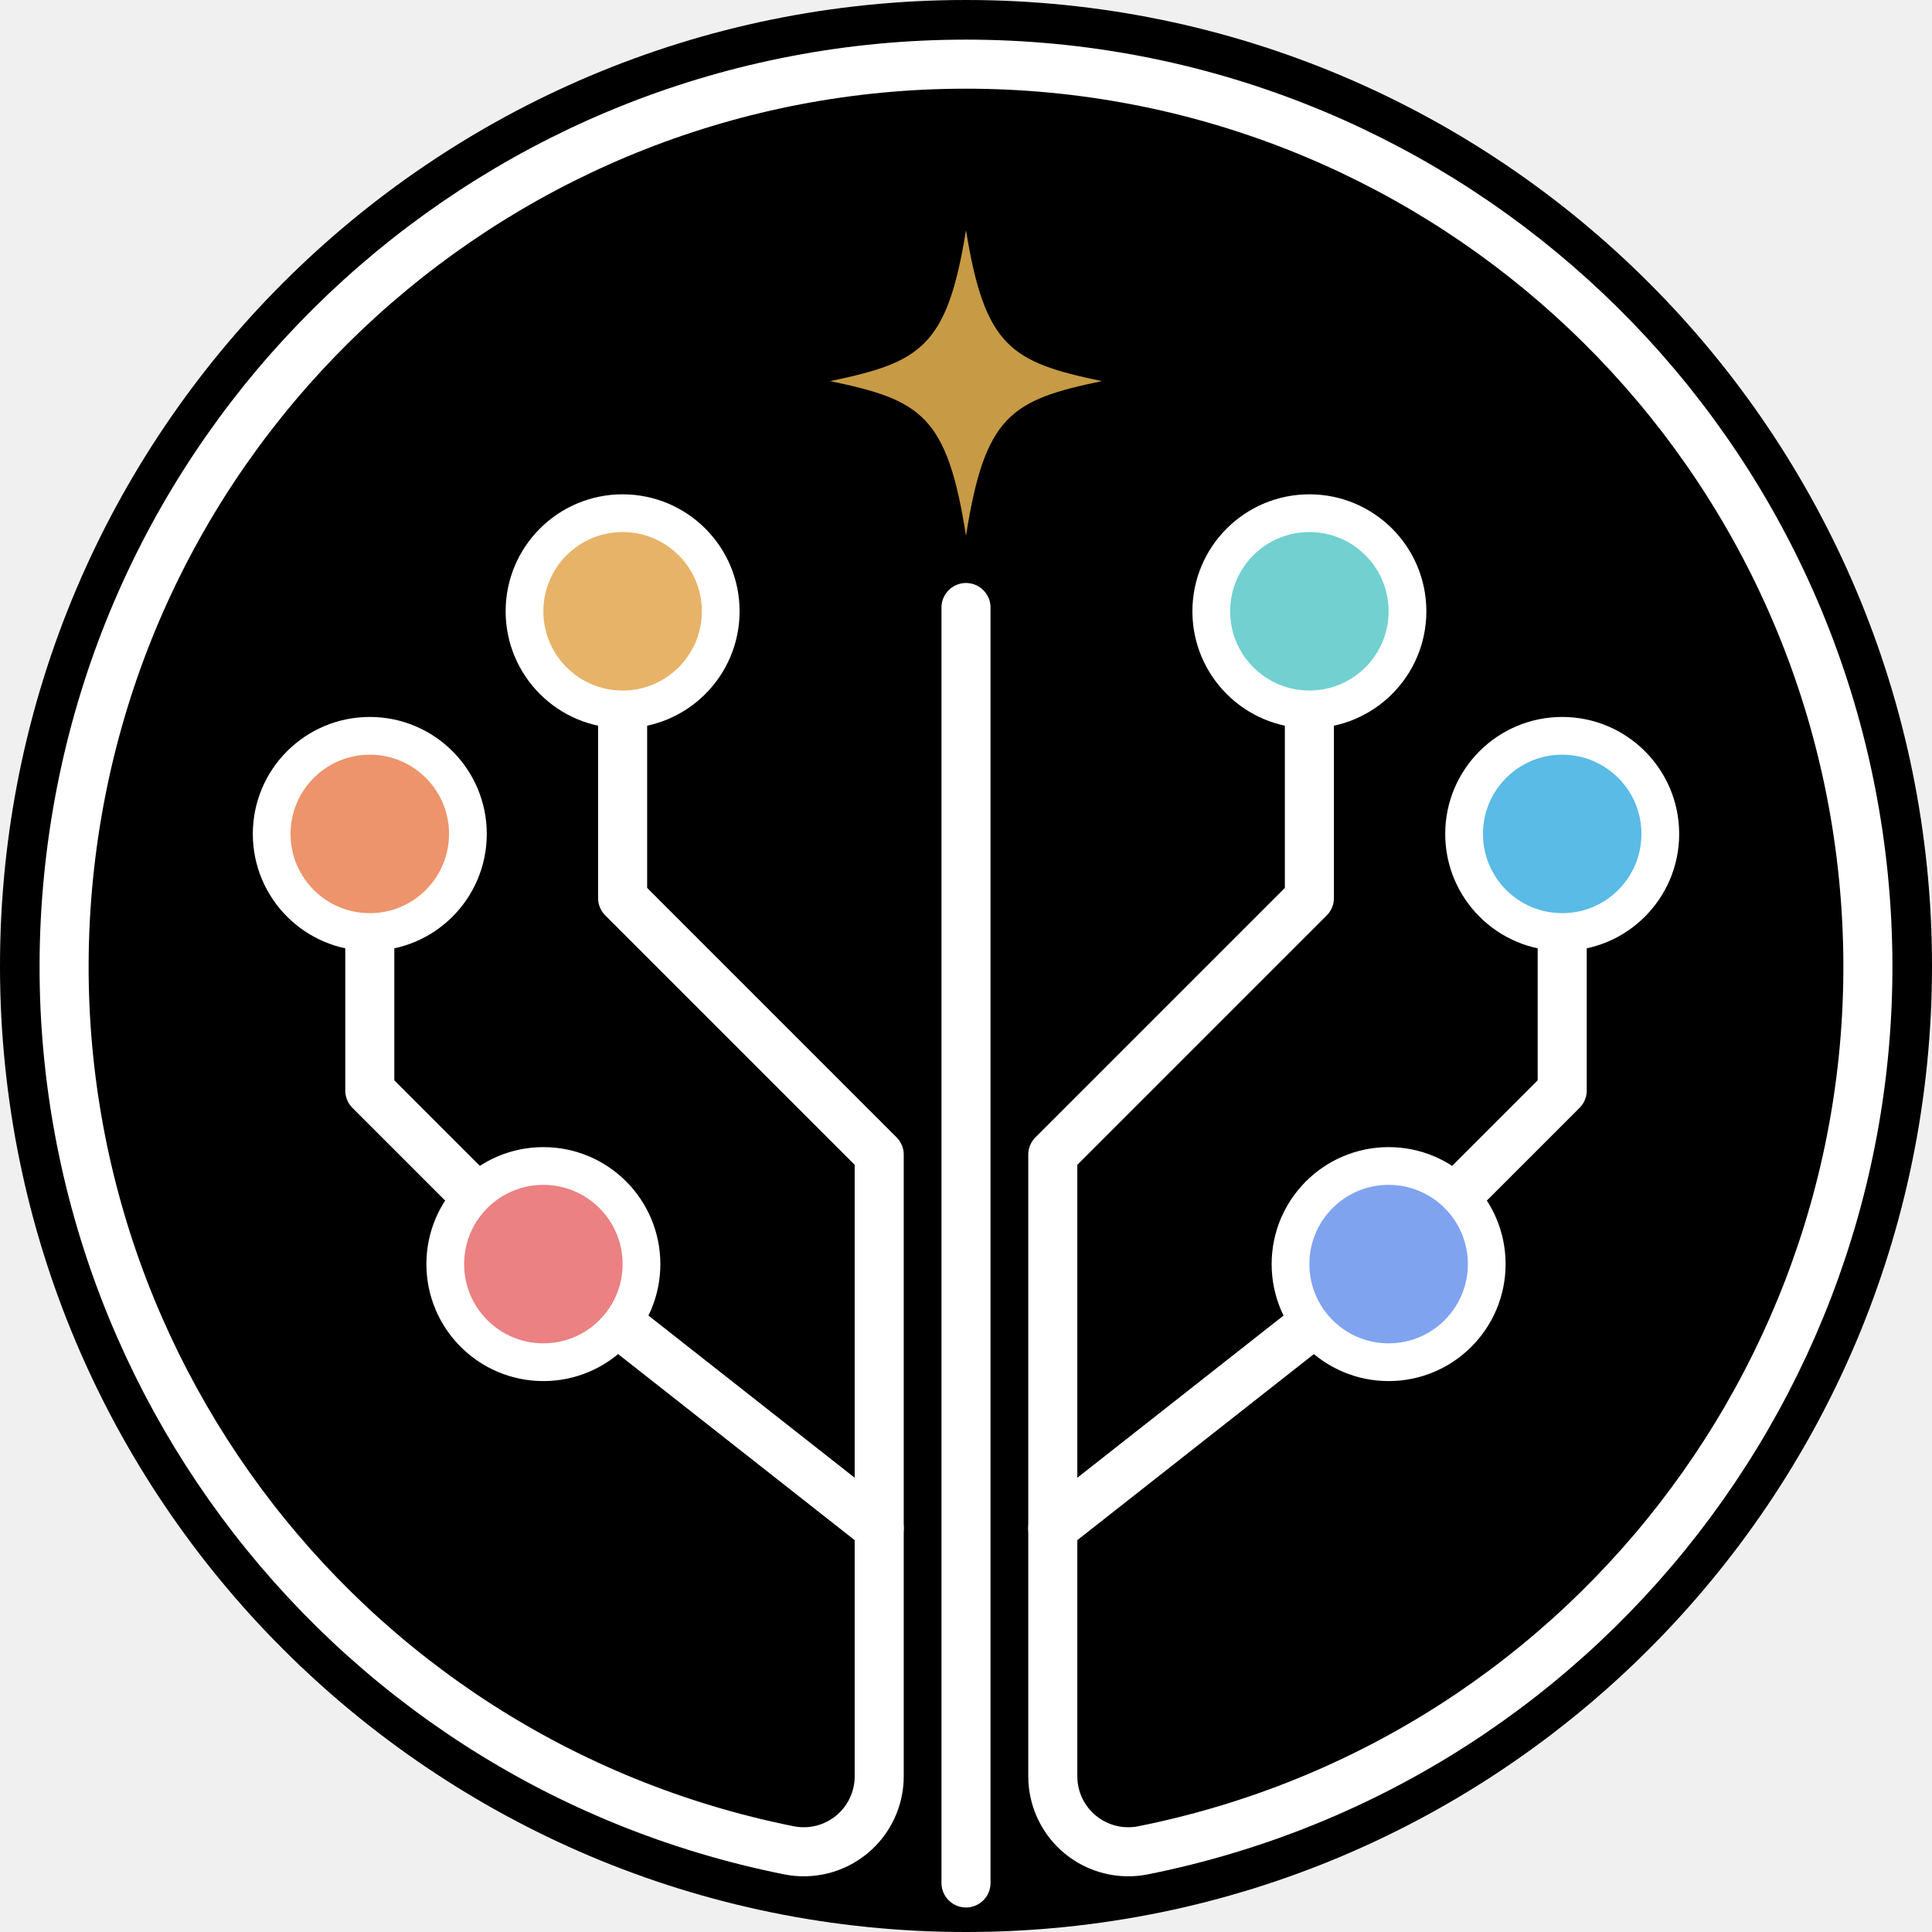
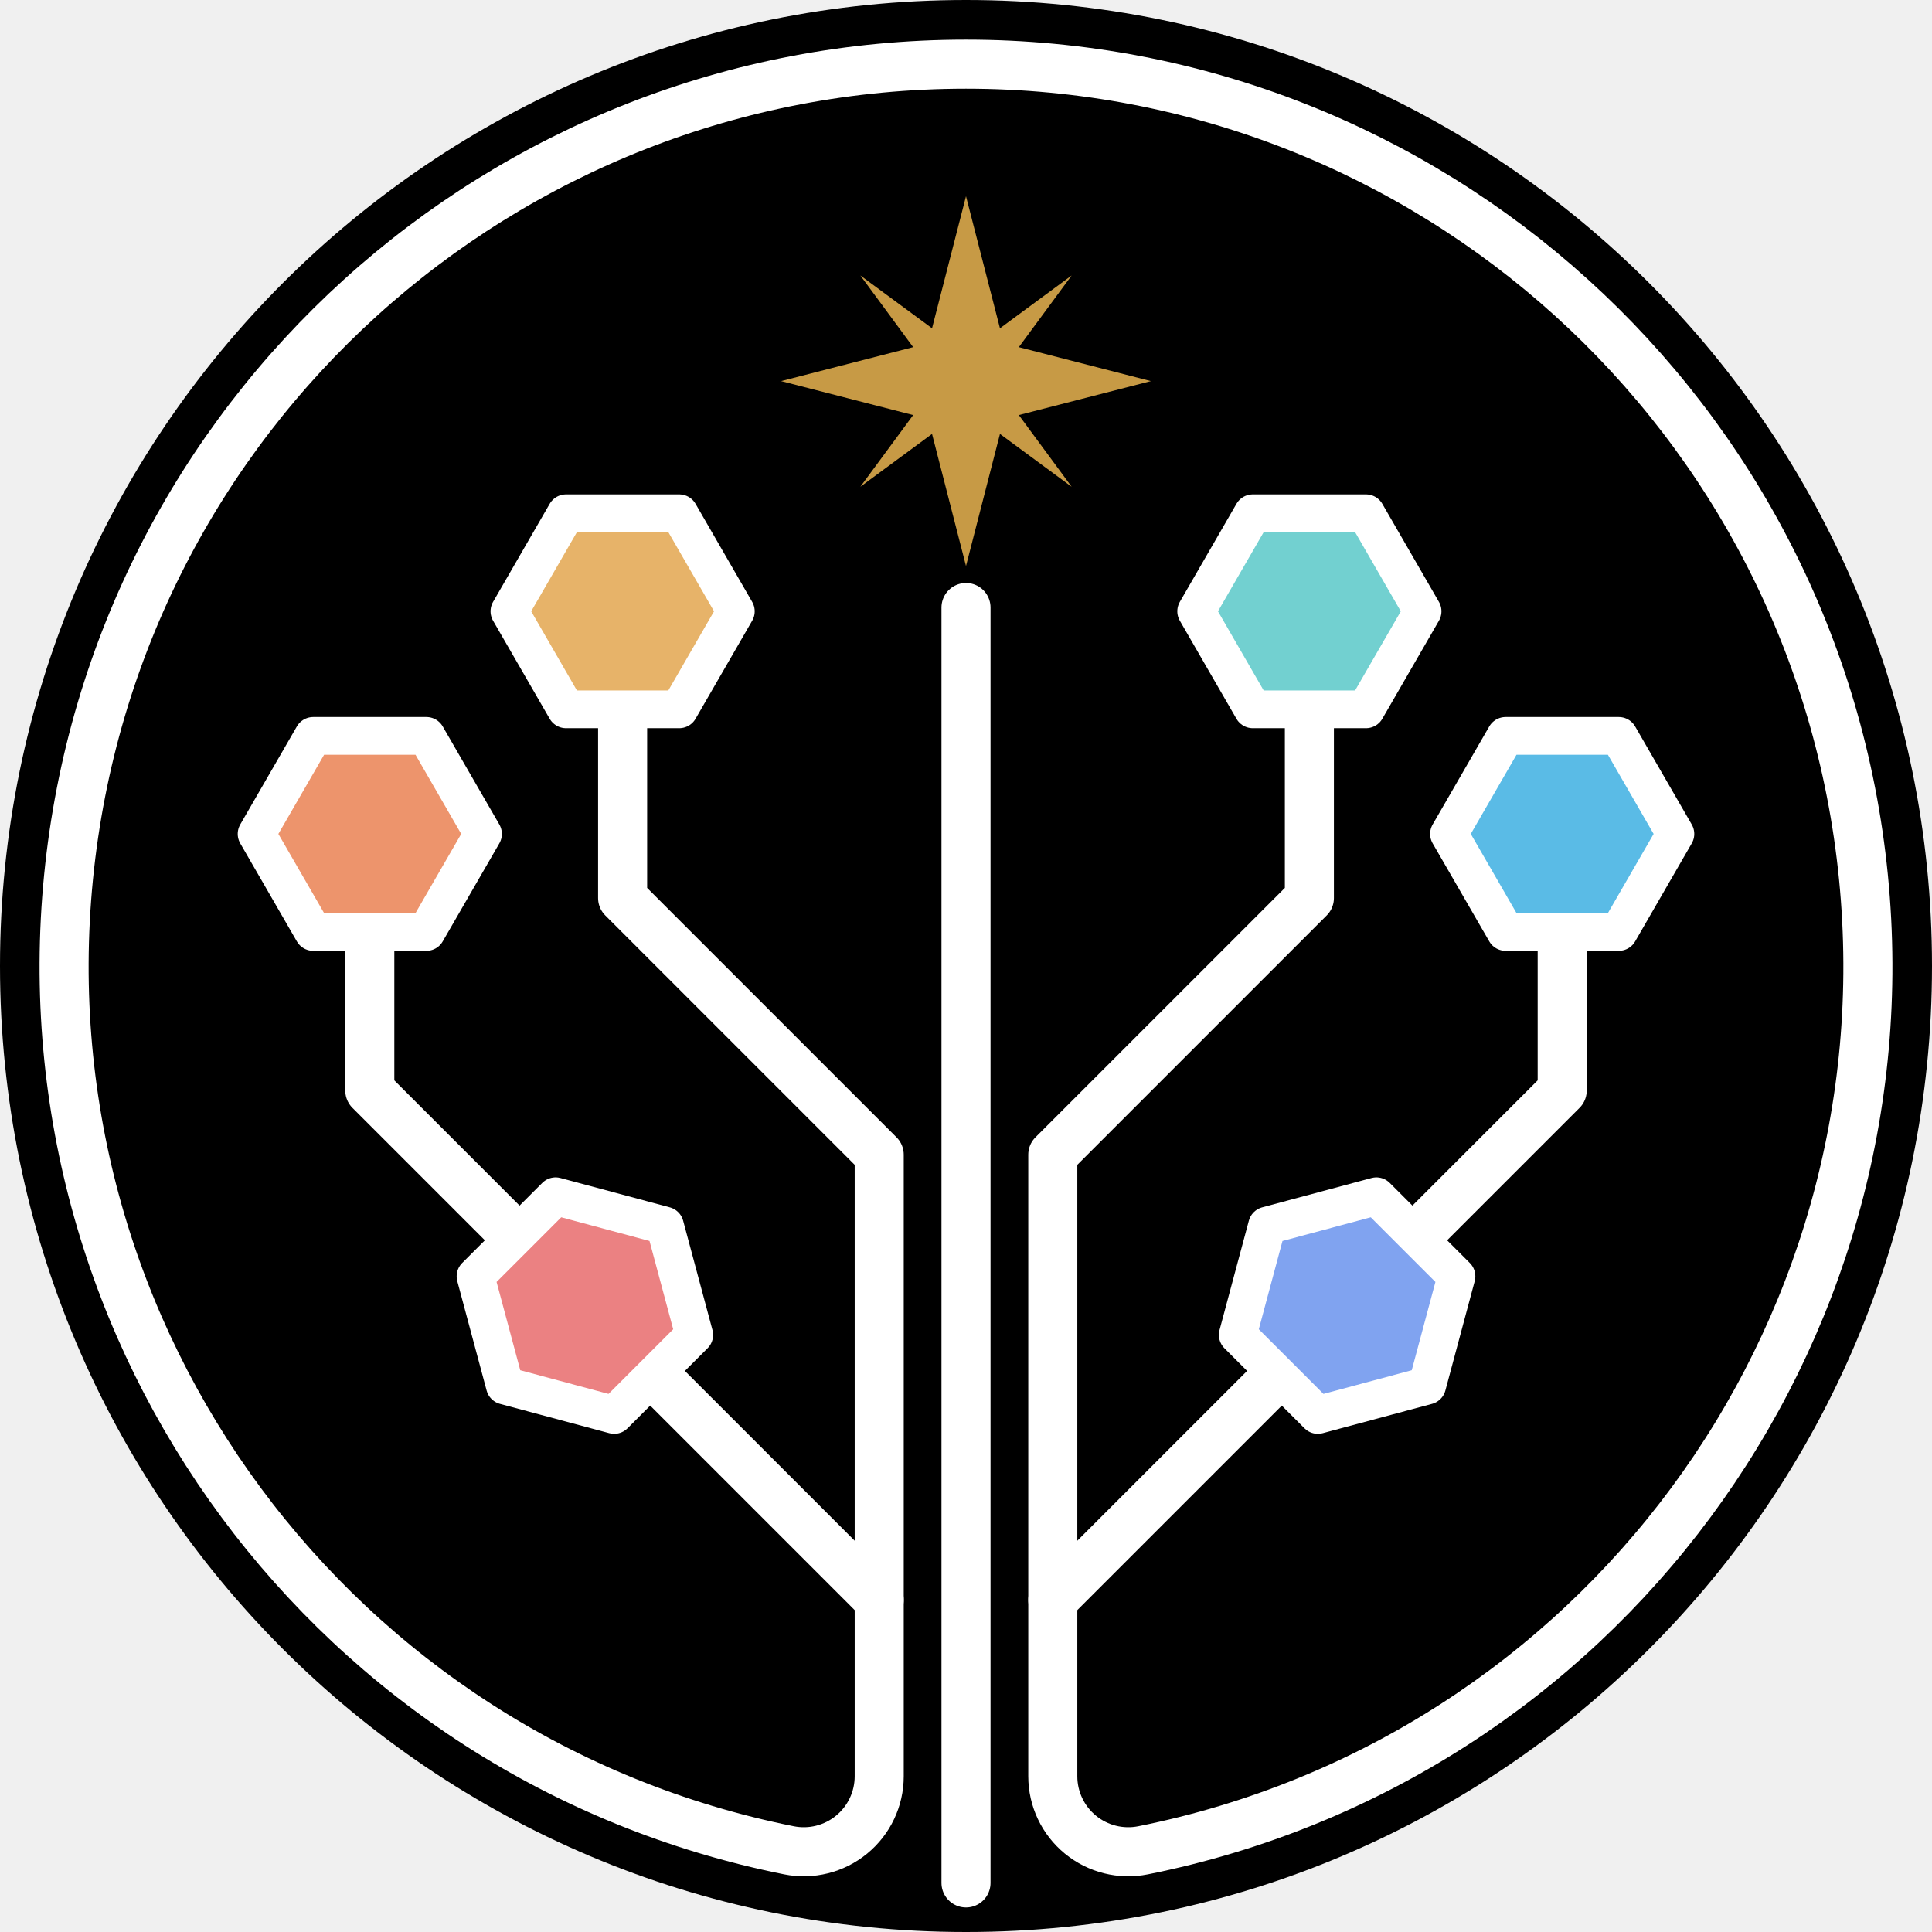
<svg xmlns="http://www.w3.org/2000/svg" viewBox="0 0 512 512" width="128" height="128" fill="none" role="img" aria-label="Eldrun">
  <circle cx="256" cy="256" r="256" fill="#000000" />
  <g stroke="#FFFFFF" stroke-linecap="round" stroke-linejoin="round" fill="none">
    <path d="M 165 190 L 165 238 L 233 306 L 233 470.74 A 20 20 0 0 1 209.07 490.35 A 239 239 0 1 1 302.93 490.35 A 20 20 0 0 1 279 470.74 L 279 306 L 347 238 L 347 190" stroke-width="13" />
    <path d="M 256 161 L 256 499" stroke-width="13" />
    <g id="eldrun-branches">
-       <path d="M 98 249 L 98 289 L 124.2 315.2 M 166.01 352.31 L 233 405" stroke-width="13" />
+       <path d="M 98 249 L 98 289 L 135.2 326.2 M 174.8 365.8 L 233 424" stroke-width="13" />
    </g>
    <use href="#eldrun-branches" transform="translate(512,0) scale(-1,1)" />
-     <circle cx="144" cy="335" r="26" fill="#EB8182" stroke-width="10" />
-     <circle cx="98" cy="221" r="26" fill="#ED946C" stroke-width="10" />
-     <circle cx="165" cy="162" r="26" fill="#E7B369" stroke-width="10" />
-     <circle cx="347" cy="162" r="26" fill="#72D0D0" stroke-width="10" />
-     <circle cx="414" cy="221" r="26" fill="#5ABBE6" stroke-width="10" />
-     <circle cx="368" cy="335" r="26" fill="#80A3F0" stroke-width="10" />
+     <path d="M 183.98 353.76 L 162.76 374.98 L 133.79 367.21 L 126.02 338.24 L 147.24 317.02 L 176.21 324.79 Z" fill="#EB8182" stroke-width="10" />
+     <path d="M 128 221 L 113 246.98 L 83 246.98 L 68 221 L 83 195.02 L 113 195.02 Z" fill="#ED946C" stroke-width="10" />
+     <path d="M 195 162 L 180 187.98 L 150 187.98 L 135 162 L 150 136.02 L 180 136.02 Z" fill="#E7B369" stroke-width="10" />
+     <path d="M 377 162 L 362 187.98 L 332 187.98 L 317 162 L 332 136.02 L 362 136.02 Z" fill="#72D0D0" stroke-width="10" />
+     <path d="M 444 221 L 429 246.98 L 399 246.98 L 384 221 L 399 195.02 L 429 195.02 Z" fill="#5ABBE6" stroke-width="10" />
+     <path d="M 385.98 338.24 L 378.21 367.21 L 349.24 374.98 L 328.02 353.76 L 335.79 324.79 L 364.76 317.02 Z" fill="#80A3F0" stroke-width="10" />
  </g>
-   <path d="M 256 61            C 261 92 268 96 292 101            C 268 106 261 110 256 142            C 251 110 244 106 220 101            C 244 96 251 92 256 61 Z" fill="#C79A45" />
+   <path d="M 256 52 L 265 87 L 284 73 L 270 92 L 305 101 L 270 110 L 284 129 L 265 115 L 256 150 L 247 115 L 228 129 L 242 110 L 207 101 L 242 92 L 228 73 L 247 87 Z" fill="#C79A45" />
</svg>
